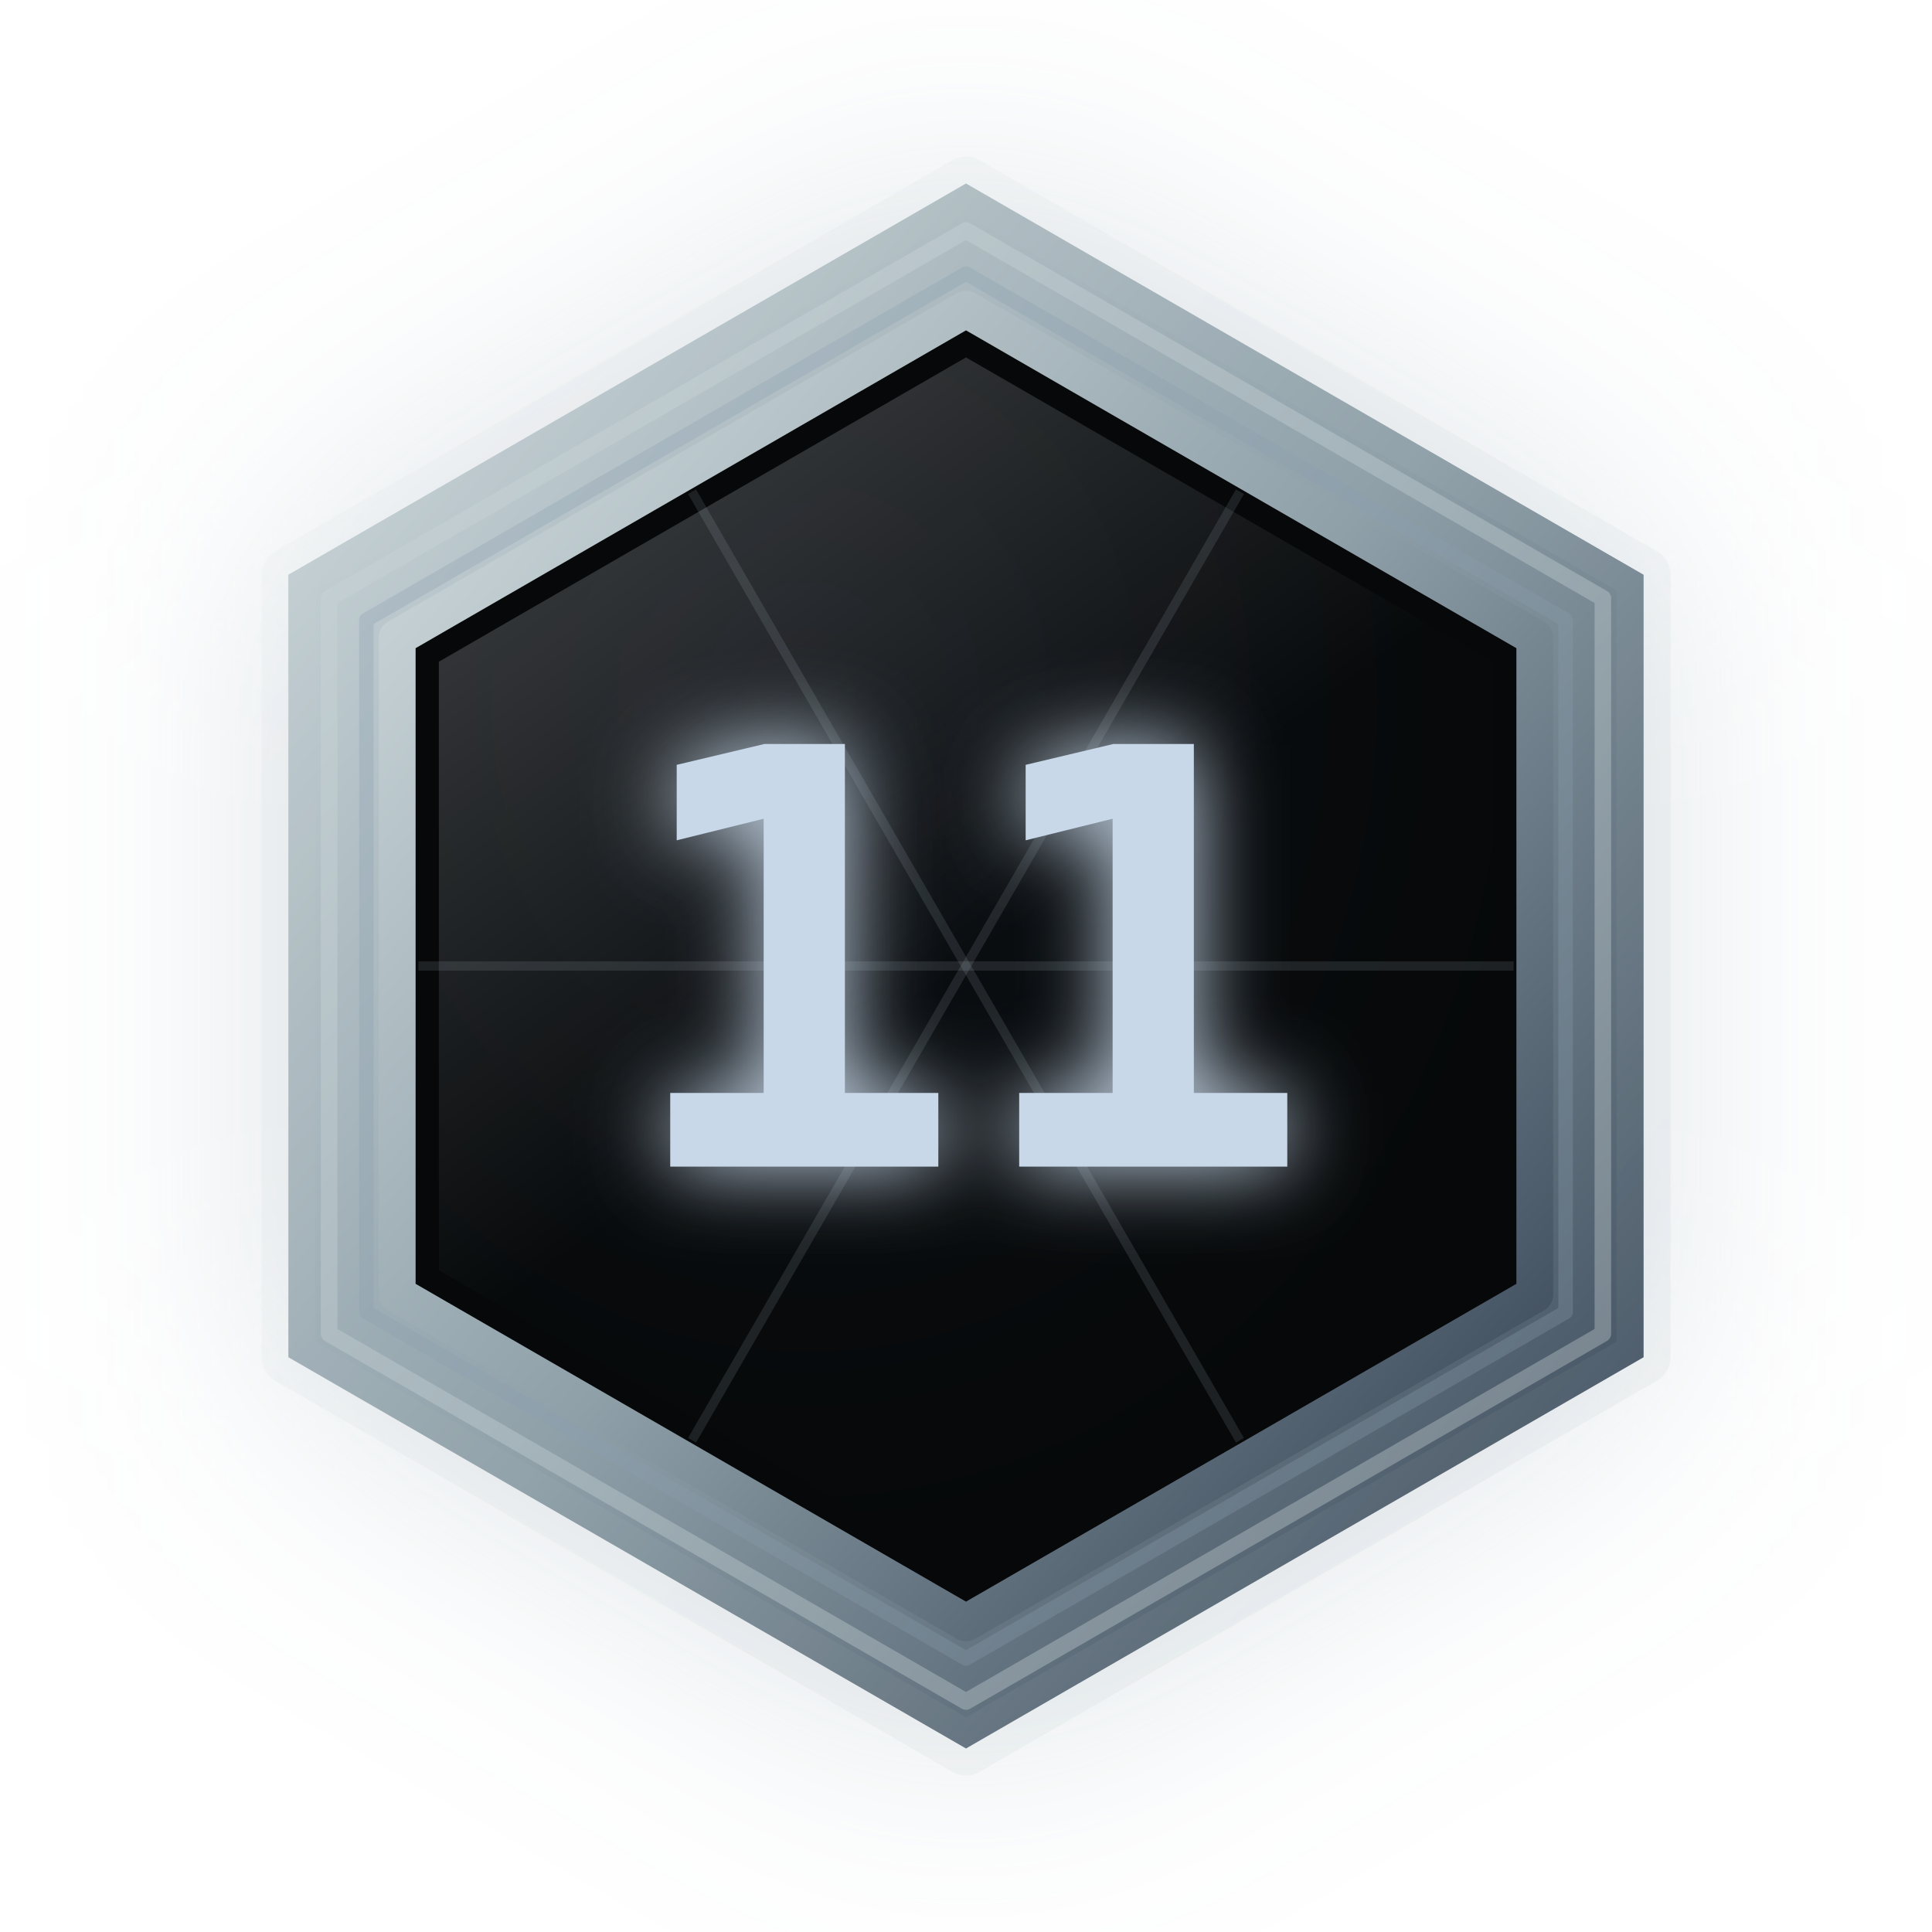
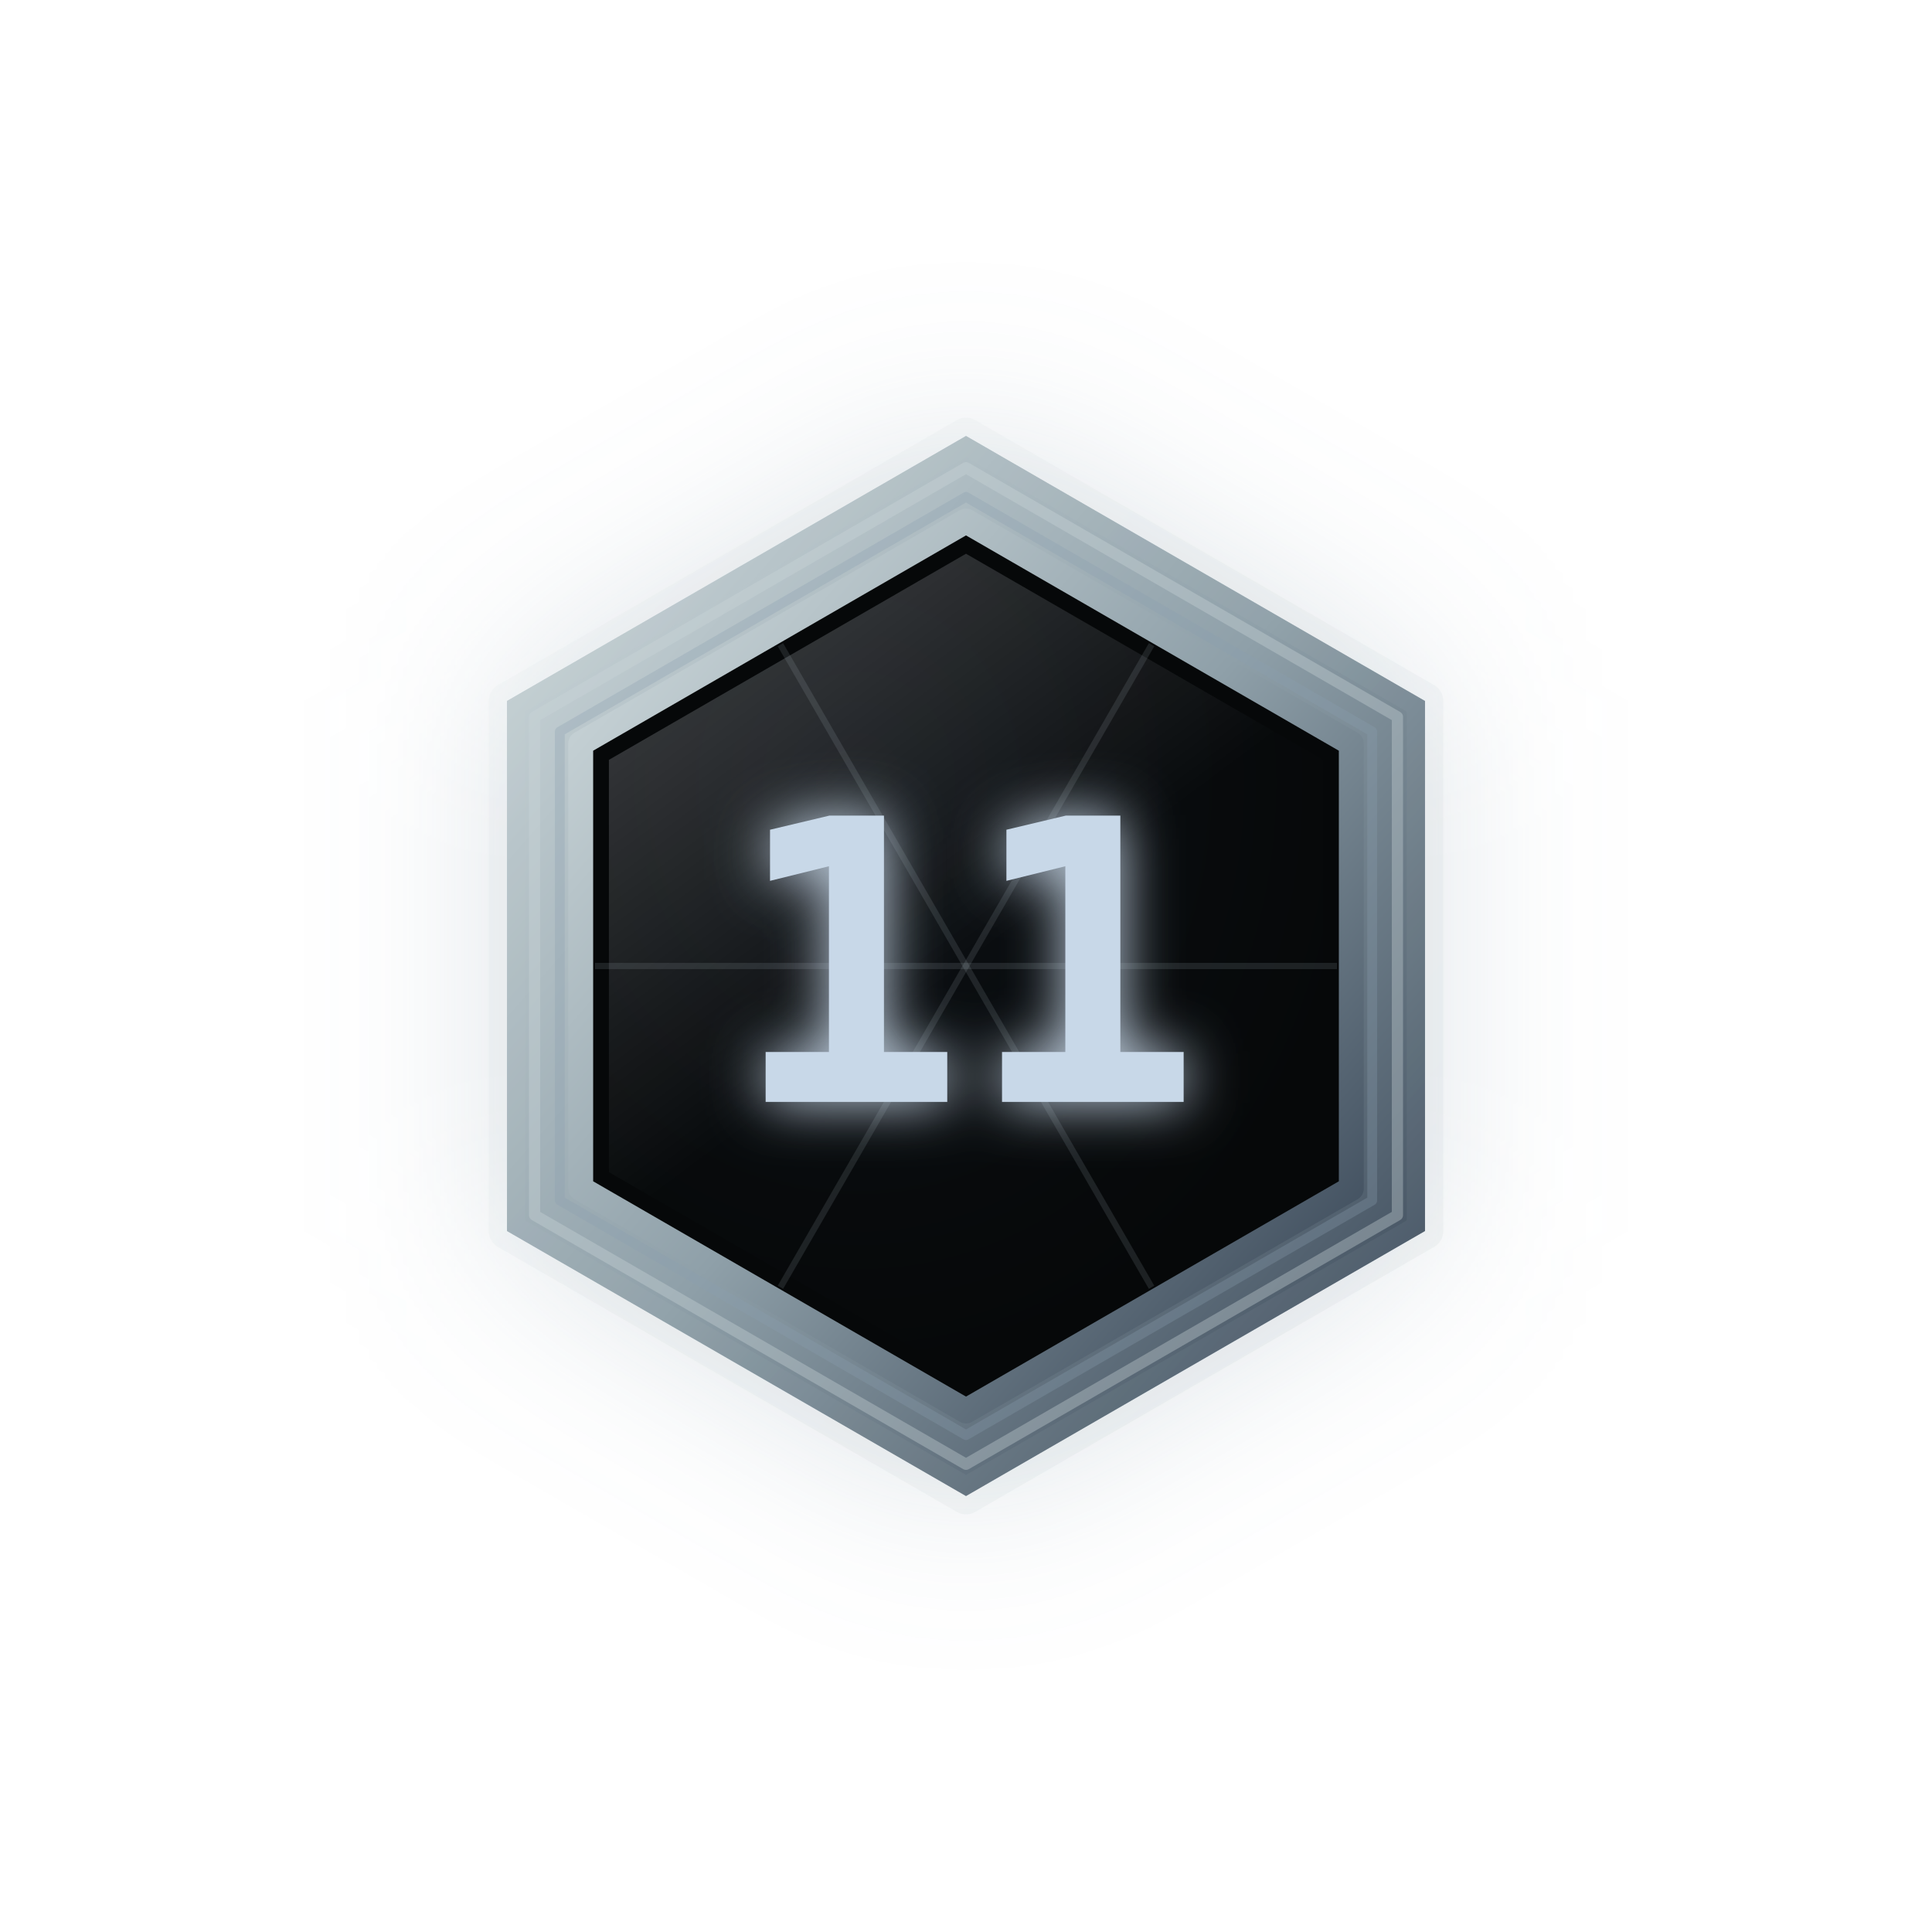
- <svg xmlns="http://www.w3.org/2000/svg" width="84" height="84" viewBox="0 0 84 84" overflow="visible" role="img" aria-label="Level 11 Badge">
+ <svg xmlns="http://www.w3.org/2000/svg" width="84" height="84" viewBox="-20 -20 124 124" overflow="visible" role="img" aria-label="Level 11 Badge">
  <defs>
    <radialGradient id="bglv11" cx="35%" cy="28%" r="72%">
      <stop offset="0%" stop-color="#0c1014" />
      <stop offset="100%" stop-color="#060809" />
    </radialGradient>
    <linearGradient id="rimlv11" x1="5%" y1="5%" x2="95%" y2="95%">
      <stop offset="0%" stop-color="#ccd7da" />
      <stop offset="50%" stop-color="#8fa0a9" />
      <stop offset="100%" stop-color="#3a4858" />
    </linearGradient>
    <linearGradient id="transRinglv11" x1="0%" y1="0%" x2="100%" y2="100%">
      <stop offset="0%" stop-color="#cdd6d6" />
      <stop offset="100%" stop-color="#93a2a6" />
    </linearGradient>
    <linearGradient id="shlv11" x1="18%" y1="0%" x2="82%" y2="100%">
      <stop offset="0%" stop-color="white" stop-opacity="0.2" />
      <stop offset="50%" stop-color="white" stop-opacity="0" />
    </linearGradient>
    <filter id="gllv11" x="-40%" y="-40%" width="180%" height="180%">
      <feGaussianBlur stdDeviation="1.8" result="b" />
      <feMerge>
        <feMergeNode in="b" />
        <feMergeNode in="SourceGraphic" />
      </feMerge>
    </filter>
    <filter id="halolv11" x="-80%" y="-80%" width="360%" height="360%">
      <feGaussianBlur stdDeviation="6" result="b" />
      <feMerge>
        <feMergeNode in="b" />
        <feMergeNode in="SourceGraphic" />
      </feMerge>
    </filter>
  </defs>
  <path d="M71.46,24.99L71.46,59.01L42.00,76.02L12.54,59.01L12.54,24.99L42.00,7.98Z" fill="#8a9eae" fill-opacity="0.30" filter="url(#halolv11)" />
  <path d="M71.46,24.99L71.46,59.01L42.00,76.02L12.54,59.01L12.54,24.99L42.00,7.98Z" fill="url(#rimlv11)" />
  <path d="M66.73,27.72L66.73,56.28L42.00,70.56L17.27,56.28L17.27,27.72L42.00,13.44Z" fill="#060809" />
  <path d="M66.73,27.72L66.73,56.28L42.00,70.56L17.27,56.28L17.27,27.72L42.00,13.44Z" fill="none" stroke="url(#rimlv11)" stroke-width="1.60" stroke-linejoin="round" />
  <path d="M64.92,28.77L64.92,55.23L42.00,68.46L19.08,55.23L19.08,28.77L42.00,15.54Z" fill="url(#bglv11)" />
  <path d="M64.92,28.77L64.92,55.23L42.00,68.46L19.08,55.23L19.08,28.77L42.00,15.54Z" fill="url(#shlv11)" />
  <line x1="42.00" y1="42.00" x2="65.81" y2="42.00" stroke="#c8d8e8" stroke-width="0.4" stroke-opacity="0.12" />
  <line x1="42.00" y1="42.00" x2="53.91" y2="62.62" stroke="#c8d8e8" stroke-width="0.4" stroke-opacity="0.12" />
  <line x1="42.00" y1="42.00" x2="30.09" y2="62.62" stroke="#c8d8e8" stroke-width="0.4" stroke-opacity="0.12" />
  <line x1="42.00" y1="42.00" x2="18.19" y2="42.00" stroke="#c8d8e8" stroke-width="0.4" stroke-opacity="0.12" />
  <line x1="42.00" y1="42.00" x2="30.09" y2="21.38" stroke="#c8d8e8" stroke-width="0.4" stroke-opacity="0.12" />
  <line x1="42.00" y1="42.00" x2="53.91" y2="21.38" stroke="#c8d8e8" stroke-width="0.4" stroke-opacity="0.12" />
  <path d="M71.46,24.99L71.46,59.01L42.00,76.02L12.54,59.01L12.54,24.99L42.00,7.98Z" fill="none" stroke="url(#transRinglv11)" stroke-width="2.35" stroke-opacity="0.09" stroke-linejoin="round" />
  <path d="M69.69,26.01L69.69,57.99L42.00,73.98L14.31,57.99L14.31,26.01L42.00,10.02Z" fill="none" stroke="#ccd6d9" stroke-width="0.72" stroke-opacity="0.36" stroke-linejoin="round" />
  <path d="M68.07,26.95L68.07,57.05L42.00,72.11L15.93,57.05L15.93,26.95L42.00,11.89Z" fill="none" stroke="#8a9eae" stroke-width="0.63" stroke-opacity="0.30" stroke-linejoin="round" />
  <text x="42.0" y="42.0" text-anchor="middle" dominant-baseline="central" font-family="Orbitron,monospace" font-weight="900" font-size="25.2" fill="#c8d8e8" filter="url(#gllv11)">11</text>
</svg>
